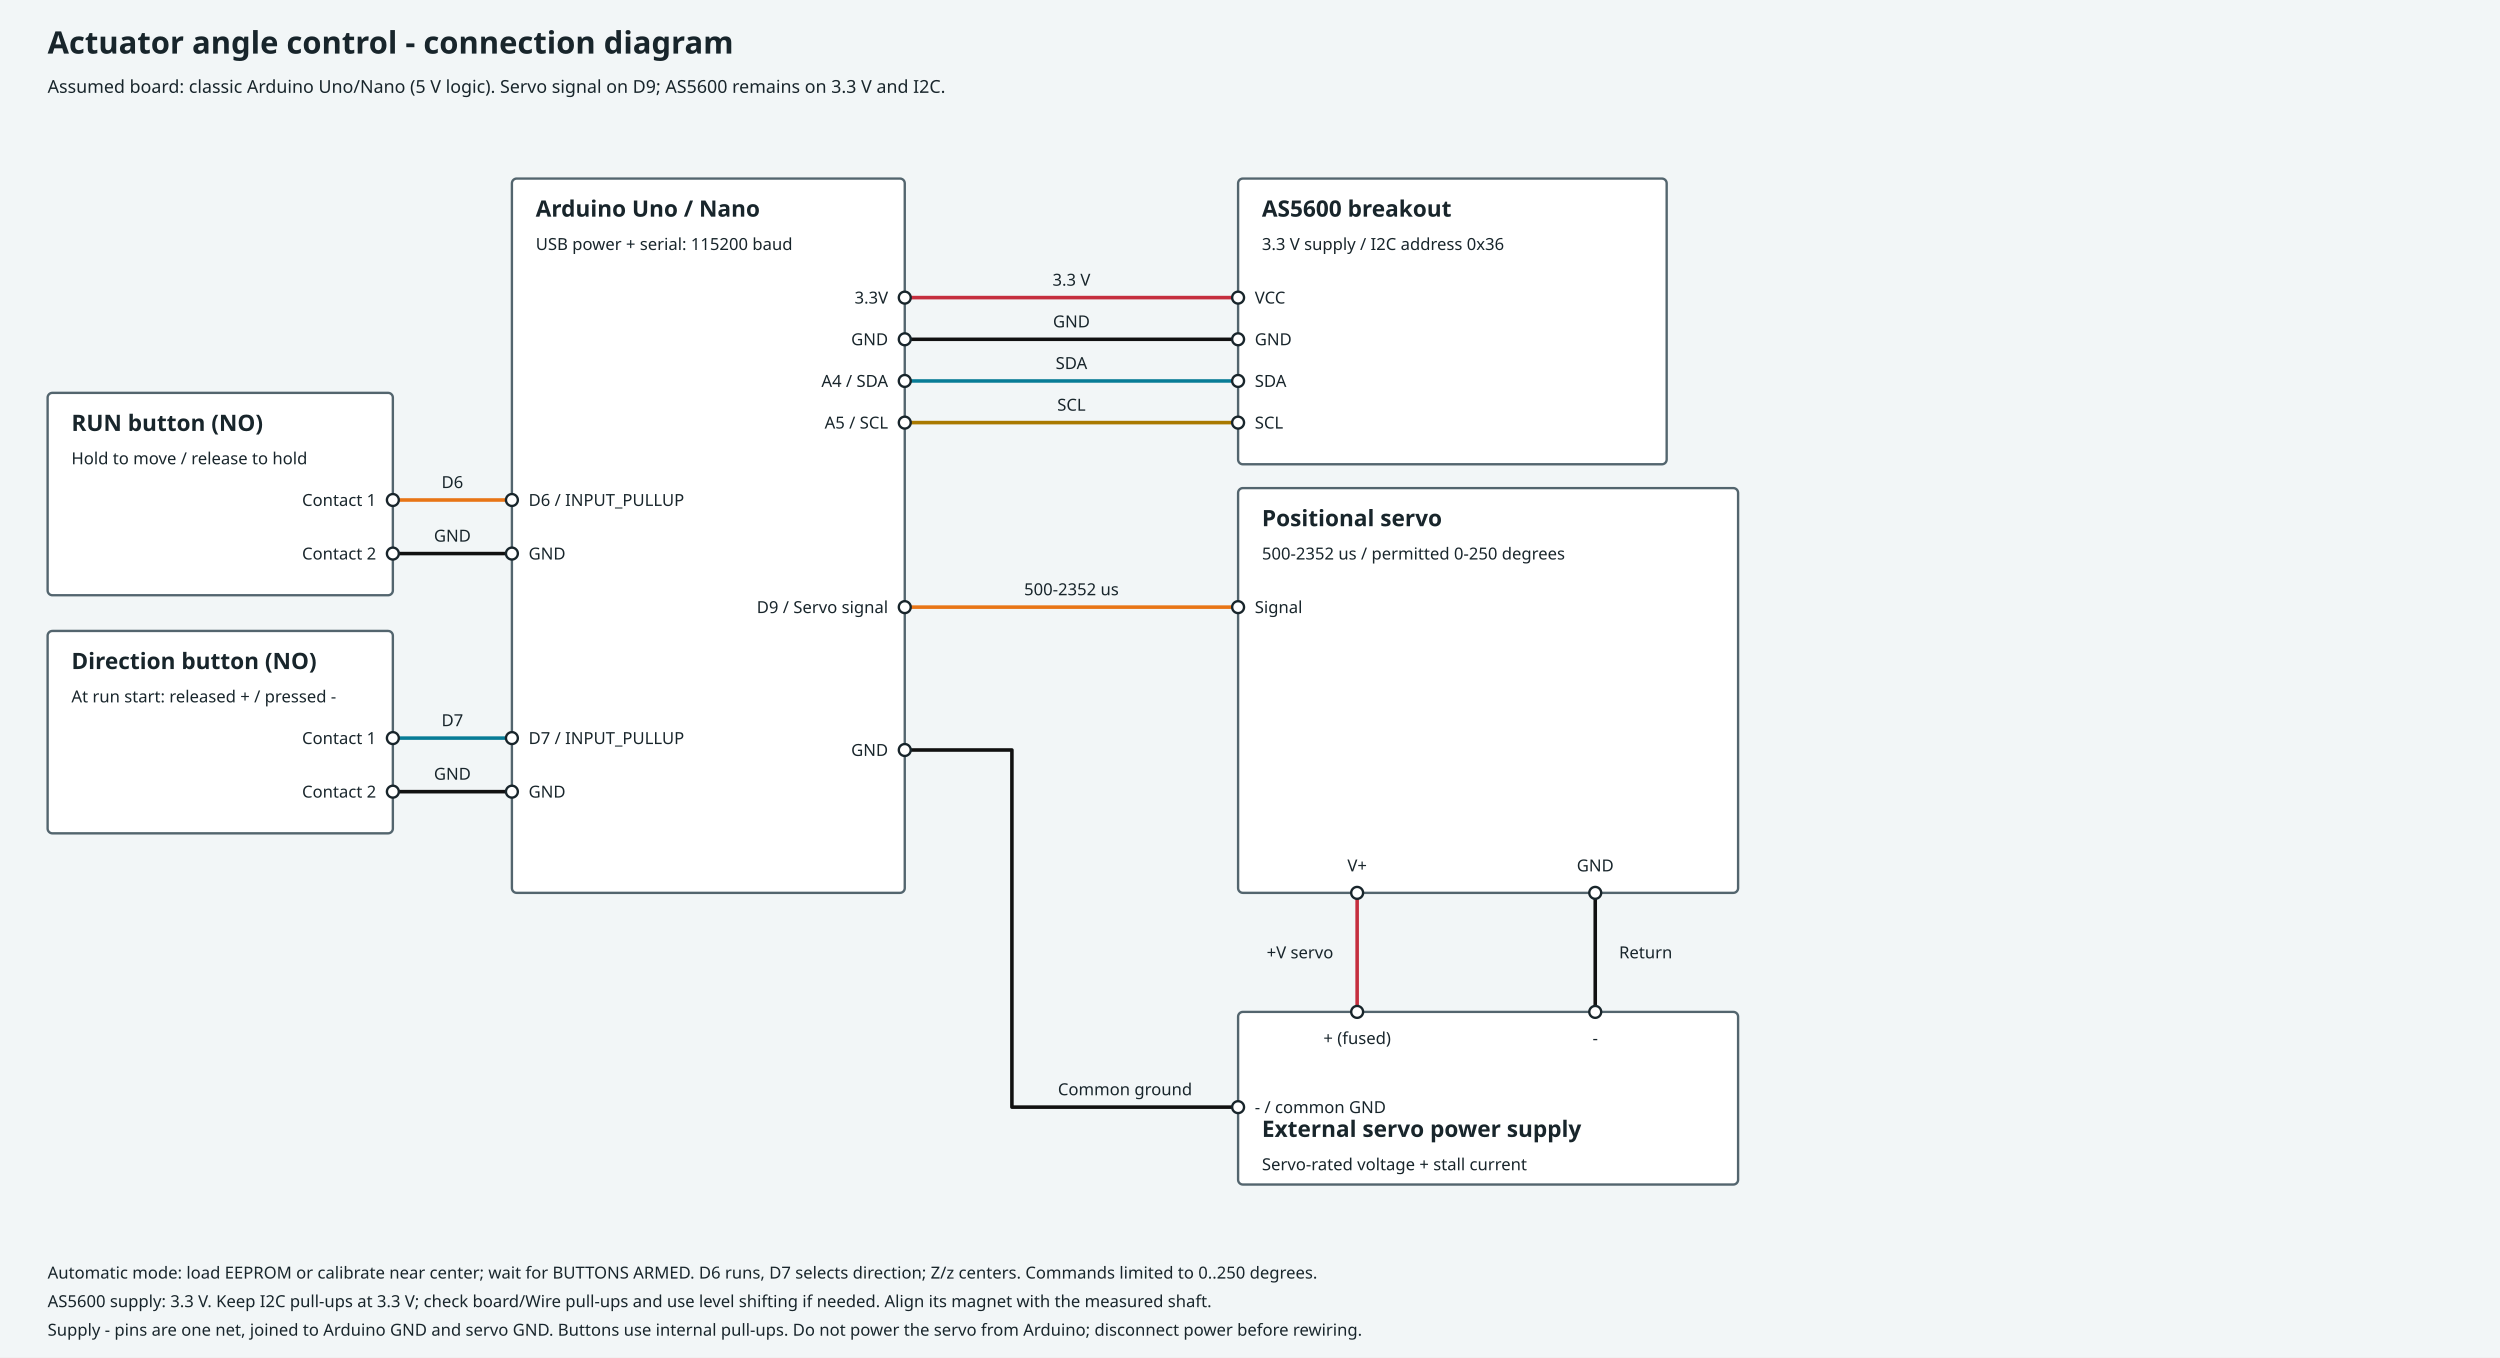
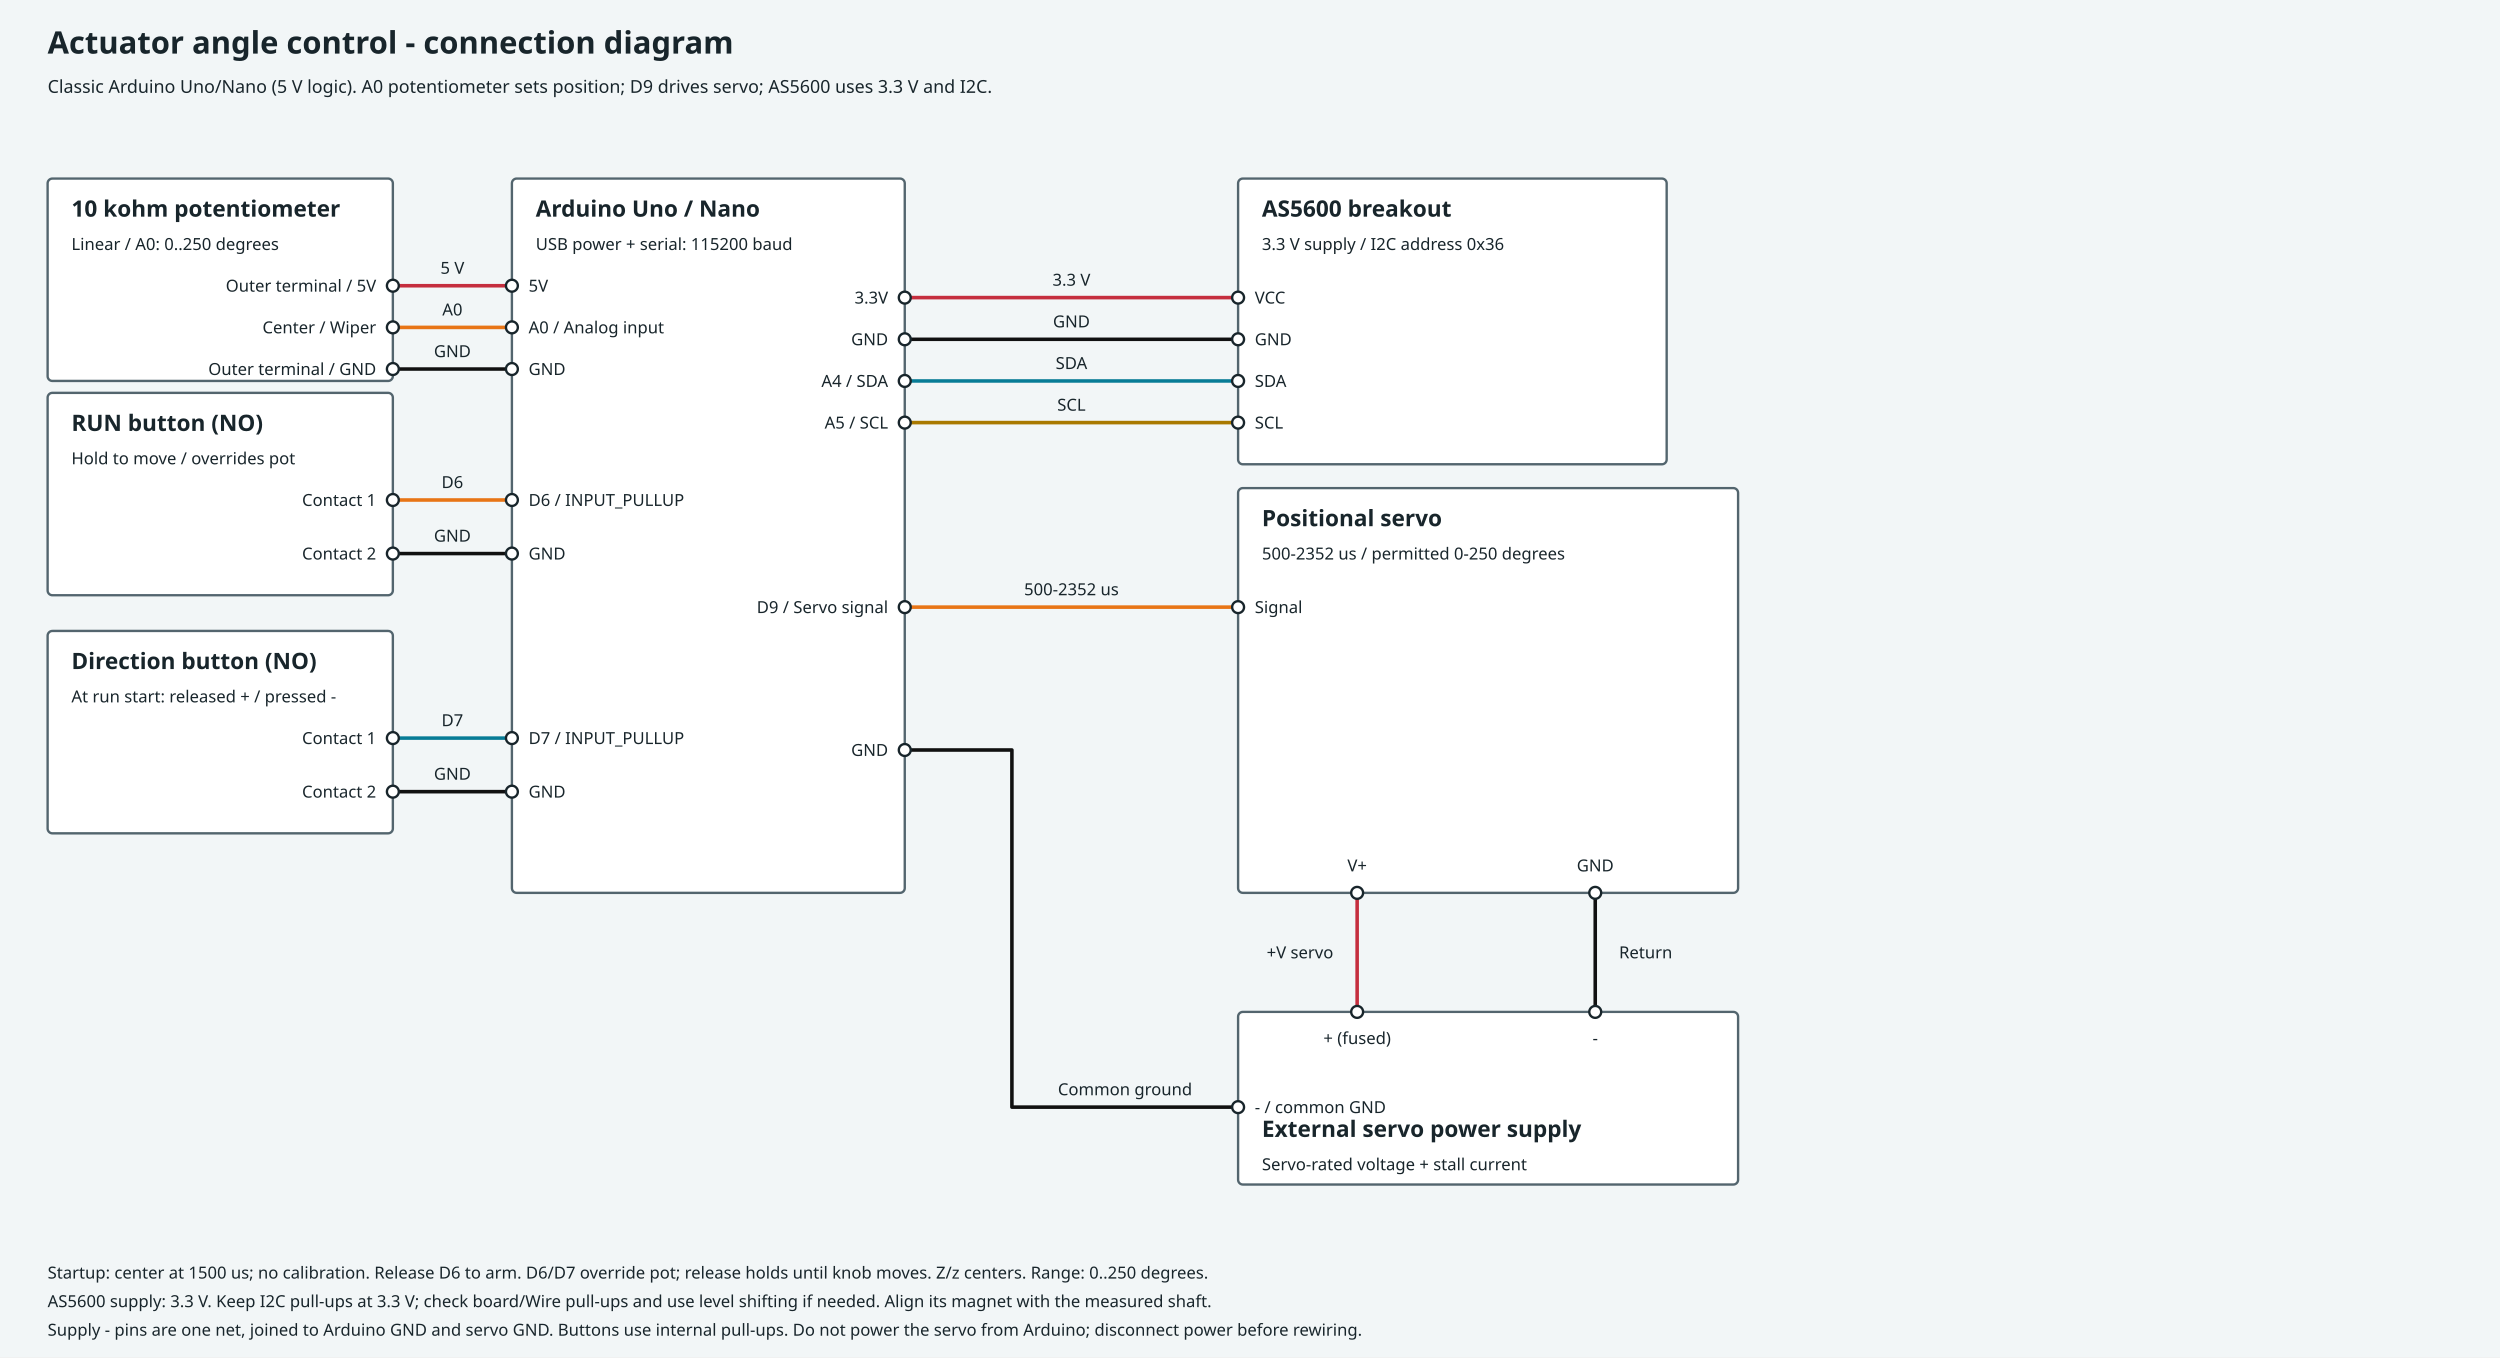
<svg xmlns="http://www.w3.org/2000/svg" width="2100" height="1140" viewBox="0 0 2100 1140" role="img" aria-labelledby="title description">
  <rect width="2100" height="1140" fill="#f2f6f7" />
  <text x="40" y="45" font-size="26" text-anchor="start" font-weight="bold" font-family="sans-serif" fill="#18252b">Actuator angle control - connection diagram</text>
-   <text x="40" y="78" font-size="15" text-anchor="start" font-weight="normal" font-family="sans-serif" fill="#18252b">Assumed board: classic Arduino Uno/Nano (5 V logic). Servo signal on D9; AS5600 remains on 3.3 V and I2C.</text>
+   <text x="40" y="78" font-size="15" text-anchor="start" font-weight="normal" font-family="sans-serif" fill="#18252b">Classic Arduino Uno/Nano (5 V logic). A0 potentiometer sets position; D9 drives servo; AS5600 uses 3.3 V and I2C.</text>
  <rect x="430" y="150" width="330" height="600" rx="4" fill="white" stroke="#53656e" stroke-width="2" />
  <text x="450" y="182" font-size="19" text-anchor="start" font-weight="bold" font-family="sans-serif" fill="#18252b">Arduino Uno / Nano</text>
  <text x="450" y="210" font-size="14" text-anchor="start" font-weight="normal" font-family="sans-serif" fill="#18252b">USB power + serial: 115200 baud</text>
+   <rect x="40" y="150" width="290" height="170" rx="4" fill="white" stroke="#53656e" stroke-width="2" />
+   <text x="60" y="182" font-size="19" text-anchor="start" font-weight="bold" font-family="sans-serif" fill="#18252b">10 kohm potentiometer</text>
+   <text x="60" y="210" font-size="14" text-anchor="start" font-weight="normal" font-family="sans-serif" fill="#18252b">Linear / A0: 0..250 degrees</text>
  <rect x="1040" y="150" width="360" height="240" rx="4" fill="white" stroke="#53656e" stroke-width="2" />
  <text x="1060" y="182" font-size="19" text-anchor="start" font-weight="bold" font-family="sans-serif" fill="#18252b">AS5600 breakout</text>
  <text x="1060" y="210" font-size="14" text-anchor="start" font-weight="normal" font-family="sans-serif" fill="#18252b">3.3 V supply / I2C address 0x36</text>
  <rect x="1040" y="410" width="420" height="340" rx="4" fill="white" stroke="#53656e" stroke-width="2" />
  <text x="1060" y="442" font-size="19" text-anchor="start" font-weight="bold" font-family="sans-serif" fill="#18252b">Positional servo</text>
  <text x="1060" y="470" font-size="14" text-anchor="start" font-weight="normal" font-family="sans-serif" fill="#18252b">500-2352 us / permitted 0-250 degrees</text>
  <rect x="40" y="330" width="290" height="170" rx="4" fill="white" stroke="#53656e" stroke-width="2" />
  <text x="60" y="362" font-size="19" text-anchor="start" font-weight="bold" font-family="sans-serif" fill="#18252b">RUN button (NO)</text>
-   <text x="60" y="390" font-size="14" text-anchor="start" font-weight="normal" font-family="sans-serif" fill="#18252b">Hold to move / release to hold</text>
+   <text x="60" y="390" font-size="14" text-anchor="start" font-weight="normal" font-family="sans-serif" fill="#18252b">Hold to move / overrides pot</text>
  <rect x="40" y="530" width="290" height="170" rx="4" fill="white" stroke="#53656e" stroke-width="2" />
  <text x="60" y="562" font-size="19" text-anchor="start" font-weight="bold" font-family="sans-serif" fill="#18252b">Direction button (NO)</text>
  <text x="60" y="590" font-size="14" text-anchor="start" font-weight="normal" font-family="sans-serif" fill="#18252b">At run start: released + / pressed -</text>
  <rect x="1040" y="850" width="420" height="145" rx="4" fill="white" stroke="#53656e" stroke-width="2" />
  <text x="1060" y="955" font-size="19" text-anchor="start" font-weight="bold" font-family="sans-serif" fill="#18252b">External servo power supply</text>
  <text x="1060" y="983" font-size="14" text-anchor="start" font-weight="normal" font-family="sans-serif" fill="#18252b">Servo-rated voltage + stall current</text>
+   <polyline points="330,240 430,240" fill="none" stroke="#c52e3e" stroke-width="3" stroke-linejoin="round" />
+   <text x="380" y="230" font-size="14" text-anchor="middle" font-weight="normal" font-family="sans-serif" fill="#18252b">5 V</text>
+   <polyline points="330,275 430,275" fill="none" stroke="#e87516" stroke-width="3" stroke-linejoin="round" />
+   <text x="380" y="265" font-size="14" text-anchor="middle" font-weight="normal" font-family="sans-serif" fill="#18252b">A0</text>
+   <polyline points="330,310 430,310" fill="none" stroke="#111111" stroke-width="3" stroke-linejoin="round" />
+   <text x="380" y="300" font-size="14" text-anchor="middle" font-weight="normal" font-family="sans-serif" fill="#18252b">GND</text>
  <polyline points="760,250 1040,250" fill="none" stroke="#c52e3e" stroke-width="3" stroke-linejoin="round" />
  <text x="900" y="240" font-size="14" text-anchor="middle" font-weight="normal" font-family="sans-serif" fill="#18252b">3.3 V</text>
  <polyline points="760,285 1040,285" fill="none" stroke="#111111" stroke-width="3" stroke-linejoin="round" />
  <text x="900" y="275" font-size="14" text-anchor="middle" font-weight="normal" font-family="sans-serif" fill="#18252b">GND</text>
  <polyline points="760,320 1040,320" fill="none" stroke="#087c96" stroke-width="3" stroke-linejoin="round" />
  <text x="900" y="310" font-size="14" text-anchor="middle" font-weight="normal" font-family="sans-serif" fill="#18252b">SDA</text>
  <polyline points="760,355 1040,355" fill="none" stroke="#a97900" stroke-width="3" stroke-linejoin="round" />
  <text x="900" y="345" font-size="14" text-anchor="middle" font-weight="normal" font-family="sans-serif" fill="#18252b">SCL</text>
  <polyline points="760,510 1040,510" fill="none" stroke="#e87516" stroke-width="3" stroke-linejoin="round" />
  <text x="900" y="500" font-size="14" text-anchor="middle" font-weight="normal" font-family="sans-serif" fill="#18252b">500-2352 us</text>
  <polyline points="760,630 850,630 850,930 1040,930" fill="none" stroke="#111111" stroke-width="3" stroke-linejoin="round" />
  <text x="945" y="920" font-size="14" text-anchor="middle" font-weight="normal" font-family="sans-serif" fill="#18252b">Common ground</text>
  <polyline points="330,420 430,420" fill="none" stroke="#e87516" stroke-width="3" stroke-linejoin="round" />
  <text x="380" y="410" font-size="14" text-anchor="middle" font-weight="normal" font-family="sans-serif" fill="#18252b">D6</text>
  <polyline points="330,465 430,465" fill="none" stroke="#111111" stroke-width="3" stroke-linejoin="round" />
  <text x="380" y="455" font-size="14" text-anchor="middle" font-weight="normal" font-family="sans-serif" fill="#18252b">GND</text>
  <polyline points="330,620 430,620" fill="none" stroke="#087c96" stroke-width="3" stroke-linejoin="round" />
  <text x="380" y="610" font-size="14" text-anchor="middle" font-weight="normal" font-family="sans-serif" fill="#18252b">D7</text>
  <polyline points="330,665 430,665" fill="none" stroke="#111111" stroke-width="3" stroke-linejoin="round" />
  <text x="380" y="655" font-size="14" text-anchor="middle" font-weight="normal" font-family="sans-serif" fill="#18252b">GND</text>
  <polyline points="1140,850 1140,750" fill="none" stroke="#c52e3e" stroke-width="3" stroke-linejoin="round" />
  <text x="1120" y="805" font-size="14" text-anchor="end" font-weight="normal" font-family="sans-serif" fill="#18252b">+V servo</text>
  <polyline points="1340,850 1340,750" fill="none" stroke="#111111" stroke-width="3" stroke-linejoin="round" />
  <text x="1360" y="805" font-size="14" text-anchor="start" font-weight="normal" font-family="sans-serif" fill="#18252b">Return</text>
+   <circle cx="430" cy="240" r="5" fill="white" stroke="#18252b" stroke-width="2" />
+   <text x="444" y="245" font-size="14" text-anchor="start" font-weight="normal" font-family="sans-serif" fill="#18252b">5V</text>
+   <circle cx="430" cy="275" r="5" fill="white" stroke="#18252b" stroke-width="2" />
+   <text x="444" y="280" font-size="14" text-anchor="start" font-weight="normal" font-family="sans-serif" fill="#18252b">A0 / Analog input</text>
+   <circle cx="430" cy="310" r="5" fill="white" stroke="#18252b" stroke-width="2" />
+   <text x="444" y="315" font-size="14" text-anchor="start" font-weight="normal" font-family="sans-serif" fill="#18252b">GND</text>
  <circle cx="760" cy="250" r="5" fill="white" stroke="#18252b" stroke-width="2" />
  <text x="746" y="255" font-size="14" text-anchor="end" font-weight="normal" font-family="sans-serif" fill="#18252b">3.3V</text>
  <circle cx="760" cy="285" r="5" fill="white" stroke="#18252b" stroke-width="2" />
  <text x="746" y="290" font-size="14" text-anchor="end" font-weight="normal" font-family="sans-serif" fill="#18252b">GND</text>
  <circle cx="760" cy="320" r="5" fill="white" stroke="#18252b" stroke-width="2" />
  <text x="746" y="325" font-size="14" text-anchor="end" font-weight="normal" font-family="sans-serif" fill="#18252b">A4 / SDA</text>
  <circle cx="760" cy="355" r="5" fill="white" stroke="#18252b" stroke-width="2" />
  <text x="746" y="360" font-size="14" text-anchor="end" font-weight="normal" font-family="sans-serif" fill="#18252b">A5 / SCL</text>
  <circle cx="760" cy="510" r="5" fill="white" stroke="#18252b" stroke-width="2" />
  <text x="746" y="515" font-size="14" text-anchor="end" font-weight="normal" font-family="sans-serif" fill="#18252b">D9 / Servo signal</text>
  <circle cx="760" cy="630" r="5" fill="white" stroke="#18252b" stroke-width="2" />
  <text x="746" y="635" font-size="14" text-anchor="end" font-weight="normal" font-family="sans-serif" fill="#18252b">GND</text>
  <circle cx="430" cy="420" r="5" fill="white" stroke="#18252b" stroke-width="2" />
  <text x="444" y="425" font-size="14" text-anchor="start" font-weight="normal" font-family="sans-serif" fill="#18252b">D6 / INPUT_PULLUP</text>
  <circle cx="430" cy="465" r="5" fill="white" stroke="#18252b" stroke-width="2" />
  <text x="444" y="470" font-size="14" text-anchor="start" font-weight="normal" font-family="sans-serif" fill="#18252b">GND</text>
  <circle cx="430" cy="620" r="5" fill="white" stroke="#18252b" stroke-width="2" />
  <text x="444" y="625" font-size="14" text-anchor="start" font-weight="normal" font-family="sans-serif" fill="#18252b">D7 / INPUT_PULLUP</text>
  <circle cx="430" cy="665" r="5" fill="white" stroke="#18252b" stroke-width="2" />
  <text x="444" y="670" font-size="14" text-anchor="start" font-weight="normal" font-family="sans-serif" fill="#18252b">GND</text>
+   <circle cx="330" cy="240" r="5" fill="white" stroke="#18252b" stroke-width="2" />
+   <text x="316" y="245" font-size="14" text-anchor="end" font-weight="normal" font-family="sans-serif" fill="#18252b">Outer terminal / 5V</text>
+   <circle cx="330" cy="275" r="5" fill="white" stroke="#18252b" stroke-width="2" />
+   <text x="316" y="280" font-size="14" text-anchor="end" font-weight="normal" font-family="sans-serif" fill="#18252b">Center / Wiper</text>
+   <circle cx="330" cy="310" r="5" fill="white" stroke="#18252b" stroke-width="2" />
+   <text x="316" y="315" font-size="14" text-anchor="end" font-weight="normal" font-family="sans-serif" fill="#18252b">Outer terminal / GND</text>
  <circle cx="1040" cy="250" r="5" fill="white" stroke="#18252b" stroke-width="2" />
  <text x="1054" y="255" font-size="14" text-anchor="start" font-weight="normal" font-family="sans-serif" fill="#18252b">VCC</text>
  <circle cx="1040" cy="285" r="5" fill="white" stroke="#18252b" stroke-width="2" />
  <text x="1054" y="290" font-size="14" text-anchor="start" font-weight="normal" font-family="sans-serif" fill="#18252b">GND</text>
  <circle cx="1040" cy="320" r="5" fill="white" stroke="#18252b" stroke-width="2" />
  <text x="1054" y="325" font-size="14" text-anchor="start" font-weight="normal" font-family="sans-serif" fill="#18252b">SDA</text>
  <circle cx="1040" cy="355" r="5" fill="white" stroke="#18252b" stroke-width="2" />
  <text x="1054" y="360" font-size="14" text-anchor="start" font-weight="normal" font-family="sans-serif" fill="#18252b">SCL</text>
  <circle cx="1040" cy="510" r="5" fill="white" stroke="#18252b" stroke-width="2" />
  <text x="1054" y="515" font-size="14" text-anchor="start" font-weight="normal" font-family="sans-serif" fill="#18252b">Signal</text>
  <circle cx="1140" cy="750" r="5" fill="white" stroke="#18252b" stroke-width="2" />
  <text x="1140" y="732" font-size="14" text-anchor="middle" font-weight="normal" font-family="sans-serif" fill="#18252b">V+</text>
  <circle cx="1340" cy="750" r="5" fill="white" stroke="#18252b" stroke-width="2" />
  <text x="1340" y="732" font-size="14" text-anchor="middle" font-weight="normal" font-family="sans-serif" fill="#18252b">GND</text>
  <circle cx="330" cy="420" r="5" fill="white" stroke="#18252b" stroke-width="2" />
  <text x="316" y="425" font-size="14" text-anchor="end" font-weight="normal" font-family="sans-serif" fill="#18252b">Contact 1</text>
  <circle cx="330" cy="465" r="5" fill="white" stroke="#18252b" stroke-width="2" />
  <text x="316" y="470" font-size="14" text-anchor="end" font-weight="normal" font-family="sans-serif" fill="#18252b">Contact 2</text>
  <circle cx="330" cy="620" r="5" fill="white" stroke="#18252b" stroke-width="2" />
  <text x="316" y="625" font-size="14" text-anchor="end" font-weight="normal" font-family="sans-serif" fill="#18252b">Contact 1</text>
  <circle cx="330" cy="665" r="5" fill="white" stroke="#18252b" stroke-width="2" />
  <text x="316" y="670" font-size="14" text-anchor="end" font-weight="normal" font-family="sans-serif" fill="#18252b">Contact 2</text>
  <circle cx="1140" cy="850" r="5" fill="white" stroke="#18252b" stroke-width="2" />
  <text x="1140" y="877" font-size="14" text-anchor="middle" font-weight="normal" font-family="sans-serif" fill="#18252b">+ (fused)</text>
  <circle cx="1340" cy="850" r="5" fill="white" stroke="#18252b" stroke-width="2" />
  <text x="1340" y="877" font-size="14" text-anchor="middle" font-weight="normal" font-family="sans-serif" fill="#18252b">-</text>
  <circle cx="1040" cy="930" r="5" fill="white" stroke="#18252b" stroke-width="2" />
  <text x="1054" y="935" font-size="14" text-anchor="start" font-weight="normal" font-family="sans-serif" fill="#18252b">- / common GND</text>
-   <text x="40" y="1074" font-size="14" text-anchor="start" font-weight="normal" font-family="sans-serif" fill="#18252b">Automatic mode: load EEPROM or calibrate near center; wait for BUTTONS ARMED. D6 runs, D7 selects direction; Z/z centers. Commands limited to 0..250 degrees.</text>
+   <text x="40" y="1074" font-size="14" text-anchor="start" font-weight="normal" font-family="sans-serif" fill="#18252b">Startup: center at 1500 us; no calibration. Release D6 to arm. D6/D7 override pot; release holds until knob moves. Z/z centers. Range: 0..250 degrees.</text>
  <text x="40" y="1098" font-size="14" text-anchor="start" font-weight="normal" font-family="sans-serif" fill="#18252b">AS5600 supply: 3.3 V. Keep I2C pull-ups at 3.3 V; check board/Wire pull-ups and use level shifting if needed. Align its magnet with the measured shaft.</text>
  <text x="40" y="1122" font-size="14" text-anchor="start" font-weight="normal" font-family="sans-serif" fill="#18252b">Supply - pins are one net, joined to Arduino GND and servo GND. Buttons use internal pull-ups. Do not power the servo from Arduino; disconnect power before rewiring.</text>
</svg>
